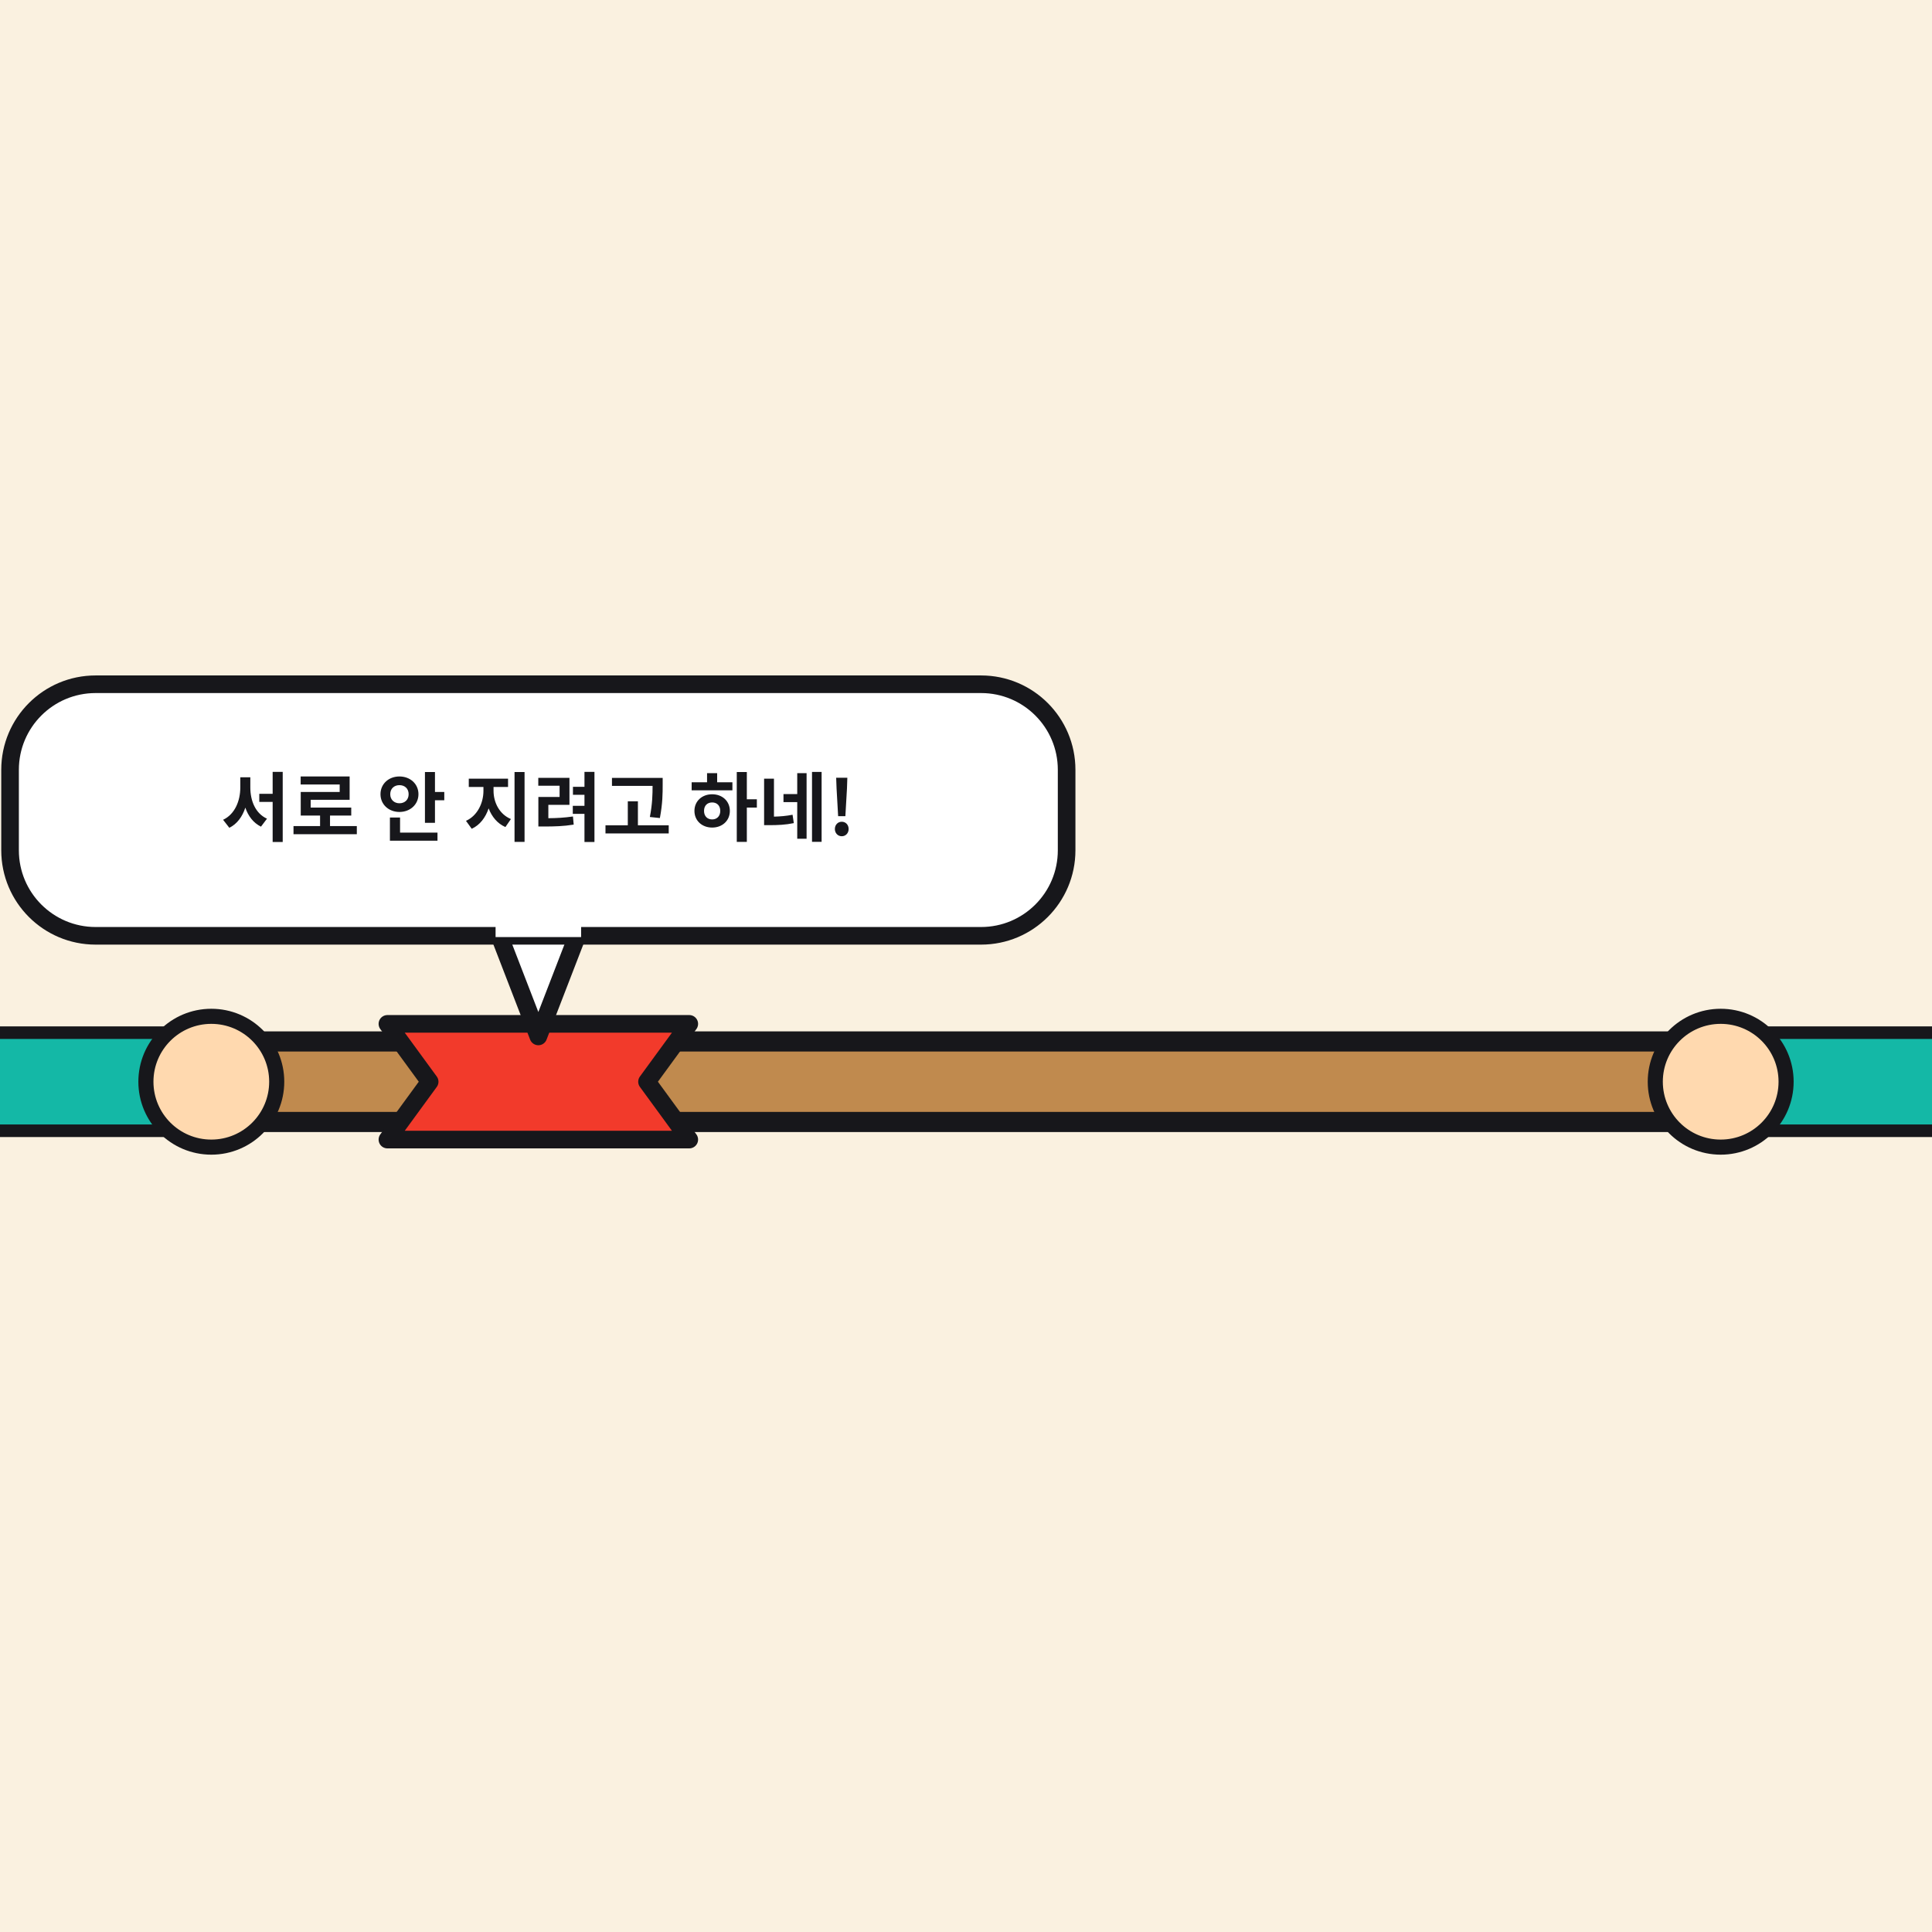
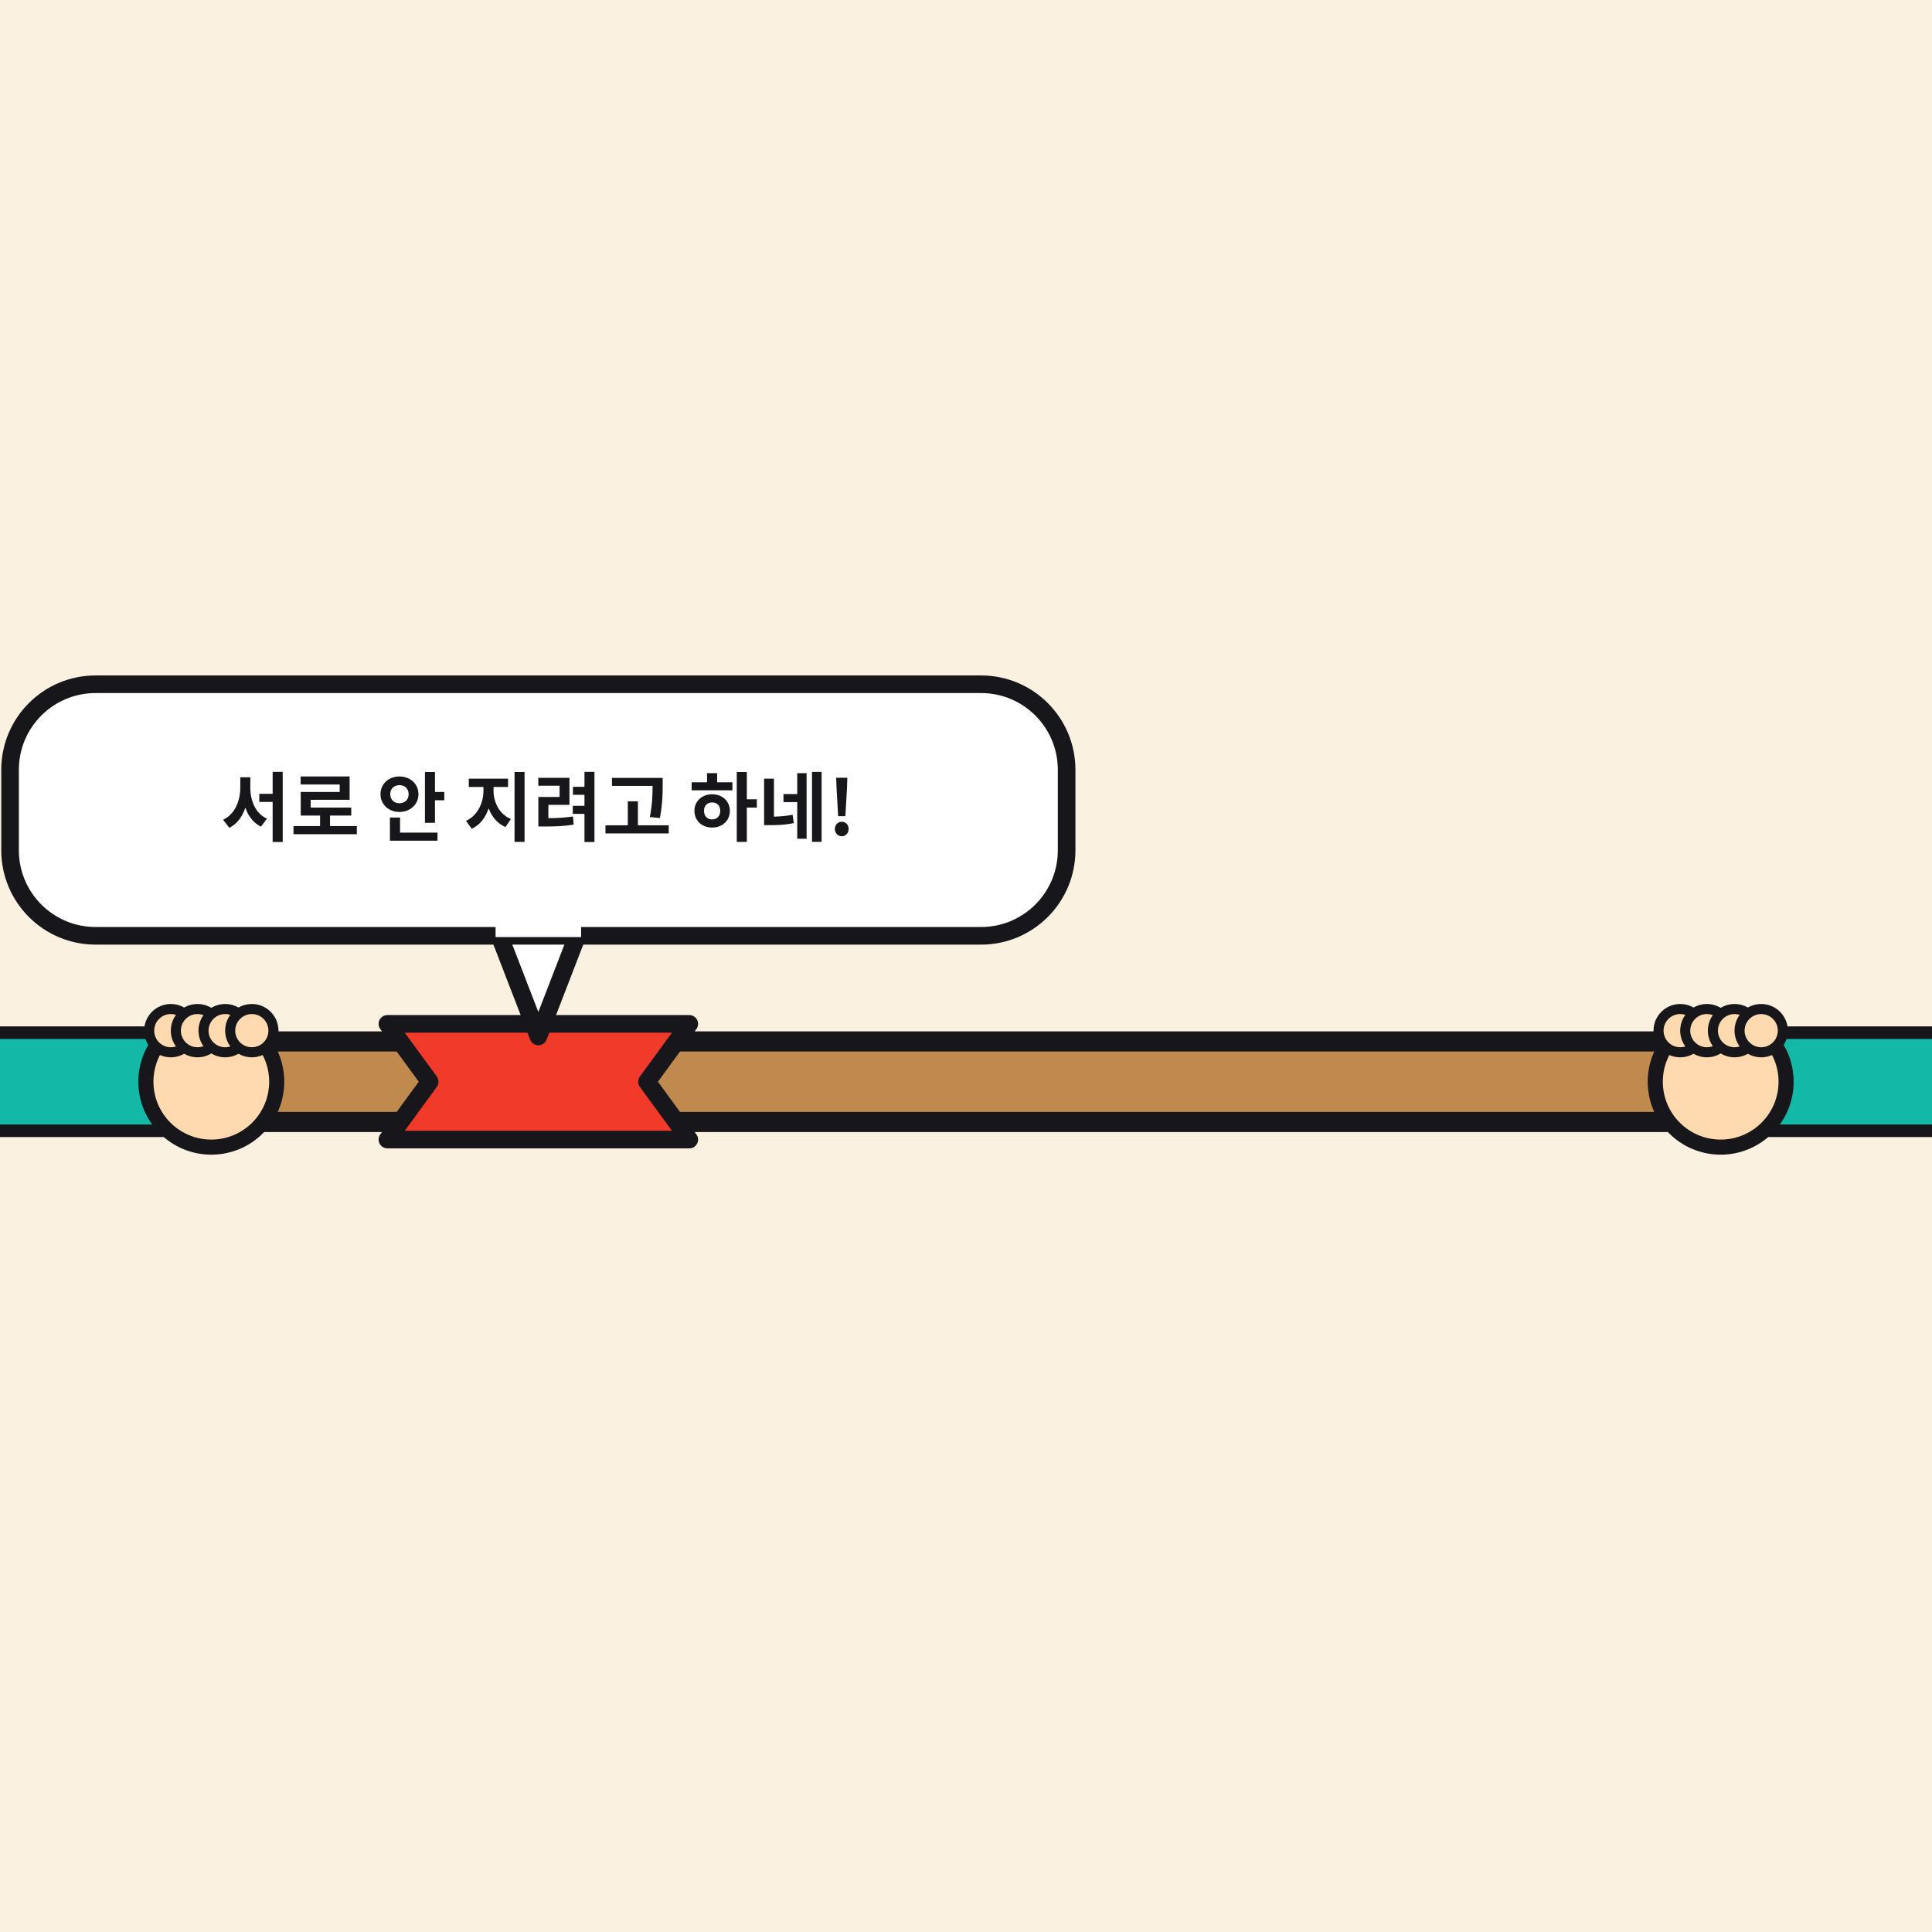
<svg xmlns="http://www.w3.org/2000/svg" viewBox="0 0 768 768" width="768" height="768">
  <rect width="768" height="768" fill="#FAF1E0" />
  <g id="agentAction">
    <g transform="translate(384,384) scale(1.0) translate(-384.0,-384.0)">
      <rect x="-307" y="-307" width="1382" height="1382" fill="#FAF1E0" />
      <path d="M84.0,430.0 L684.0,430.0" stroke="#17171B" stroke-width="40.0" stroke-linecap="round" fill="none" />
      <path d="M84.0,430.0 L684.0,430.0" stroke="#C08A4E" stroke-width="24.0" stroke-linecap="round" fill="none" />
      <polygon points="154.0,407.0 274.0,407.0 257.2,430.0 274.0,453.0 154.0,453.0 170.8,430.0" fill="#F23A2B" stroke="#17171B" stroke-width="7" stroke-linejoin="round" />
      <path d="M-90.0,430.0 L84.0,430.0" stroke="#17171B" stroke-width="44" stroke-linecap="round" fill="none" />
      <path d="M-90.0,430.0 L84.0,430.0" stroke="#14B8A6" stroke-width="34" stroke-linecap="round" fill="none" />
      <circle cx="84.0" cy="430.0" r="26.0" fill="#FFD9AF" stroke="#17171B" stroke-width="6" />
+       <circle cx="67.9" cy="409.7" r="8.6" fill="#FFD9AF" stroke="#17171B" stroke-width="4" />
+       <circle cx="78.5" cy="409.7" r="8.6" fill="#FFD9AF" stroke="#17171B" stroke-width="4" />
+       <circle cx="89.5" cy="409.7" r="8.6" fill="#FFD9AF" stroke="#17171B" stroke-width="4" />
+       <circle cx="100.1" cy="409.7" r="8.6" fill="#FFD9AF" stroke="#17171B" stroke-width="4" />
      <path d="M858.0,430.0 L684.0,430.0" stroke="#17171B" stroke-width="44" stroke-linecap="round" fill="none" />
      <path d="M858.0,430.0 L684.0,430.0" stroke="#14B8A6" stroke-width="34" stroke-linecap="round" fill="none" />
      <circle cx="684.0" cy="430.0" r="26.0" fill="#FFD9AF" stroke="#17171B" stroke-width="6" />
+       <circle cx="667.9" cy="409.7" r="8.6" fill="#FFD9AF" stroke="#17171B" stroke-width="4" />
+       <circle cx="678.5" cy="409.7" r="8.6" fill="#FFD9AF" stroke="#17171B" stroke-width="4" />
+       <circle cx="689.5" cy="409.7" r="8.6" fill="#FFD9AF" stroke="#17171B" stroke-width="4" />
+       <circle cx="700.1" cy="409.7" r="8.6" fill="#FFD9AF" stroke="#17171B" stroke-width="4" />
    </g>
  </g>
  <g id="patientImpact" />
  <g id="resultState">
    <g opacity="1.0">
      <path d="M197,368 L214,412 L231,368 Z" fill="#FFFFFF" stroke="#17171B" stroke-width="7" stroke-linejoin="round" />
      <rect x="4.0" y="272.0" width="420.0" height="100.0" rx="34" fill="#FFFFFF" stroke="#17171B" stroke-width="7" />
      <path d="M197,368 L231,368" stroke="#FFFFFF" stroke-width="9" stroke-linecap="butt" />
      <text x="214" y="332" font-family="Noto Sans CJK KR, Noto Sans KR, Pretendard, Apple SD Gothic Neo, Malgun Gothic, sans-serif" font-size="30" font-weight="700" fill="#17171B" text-anchor="middle">
        <tspan fill="#17171B" font-size="30.0">서로 안 지려고 하네!</tspan>
      </text>
    </g>
  </g>
</svg>
